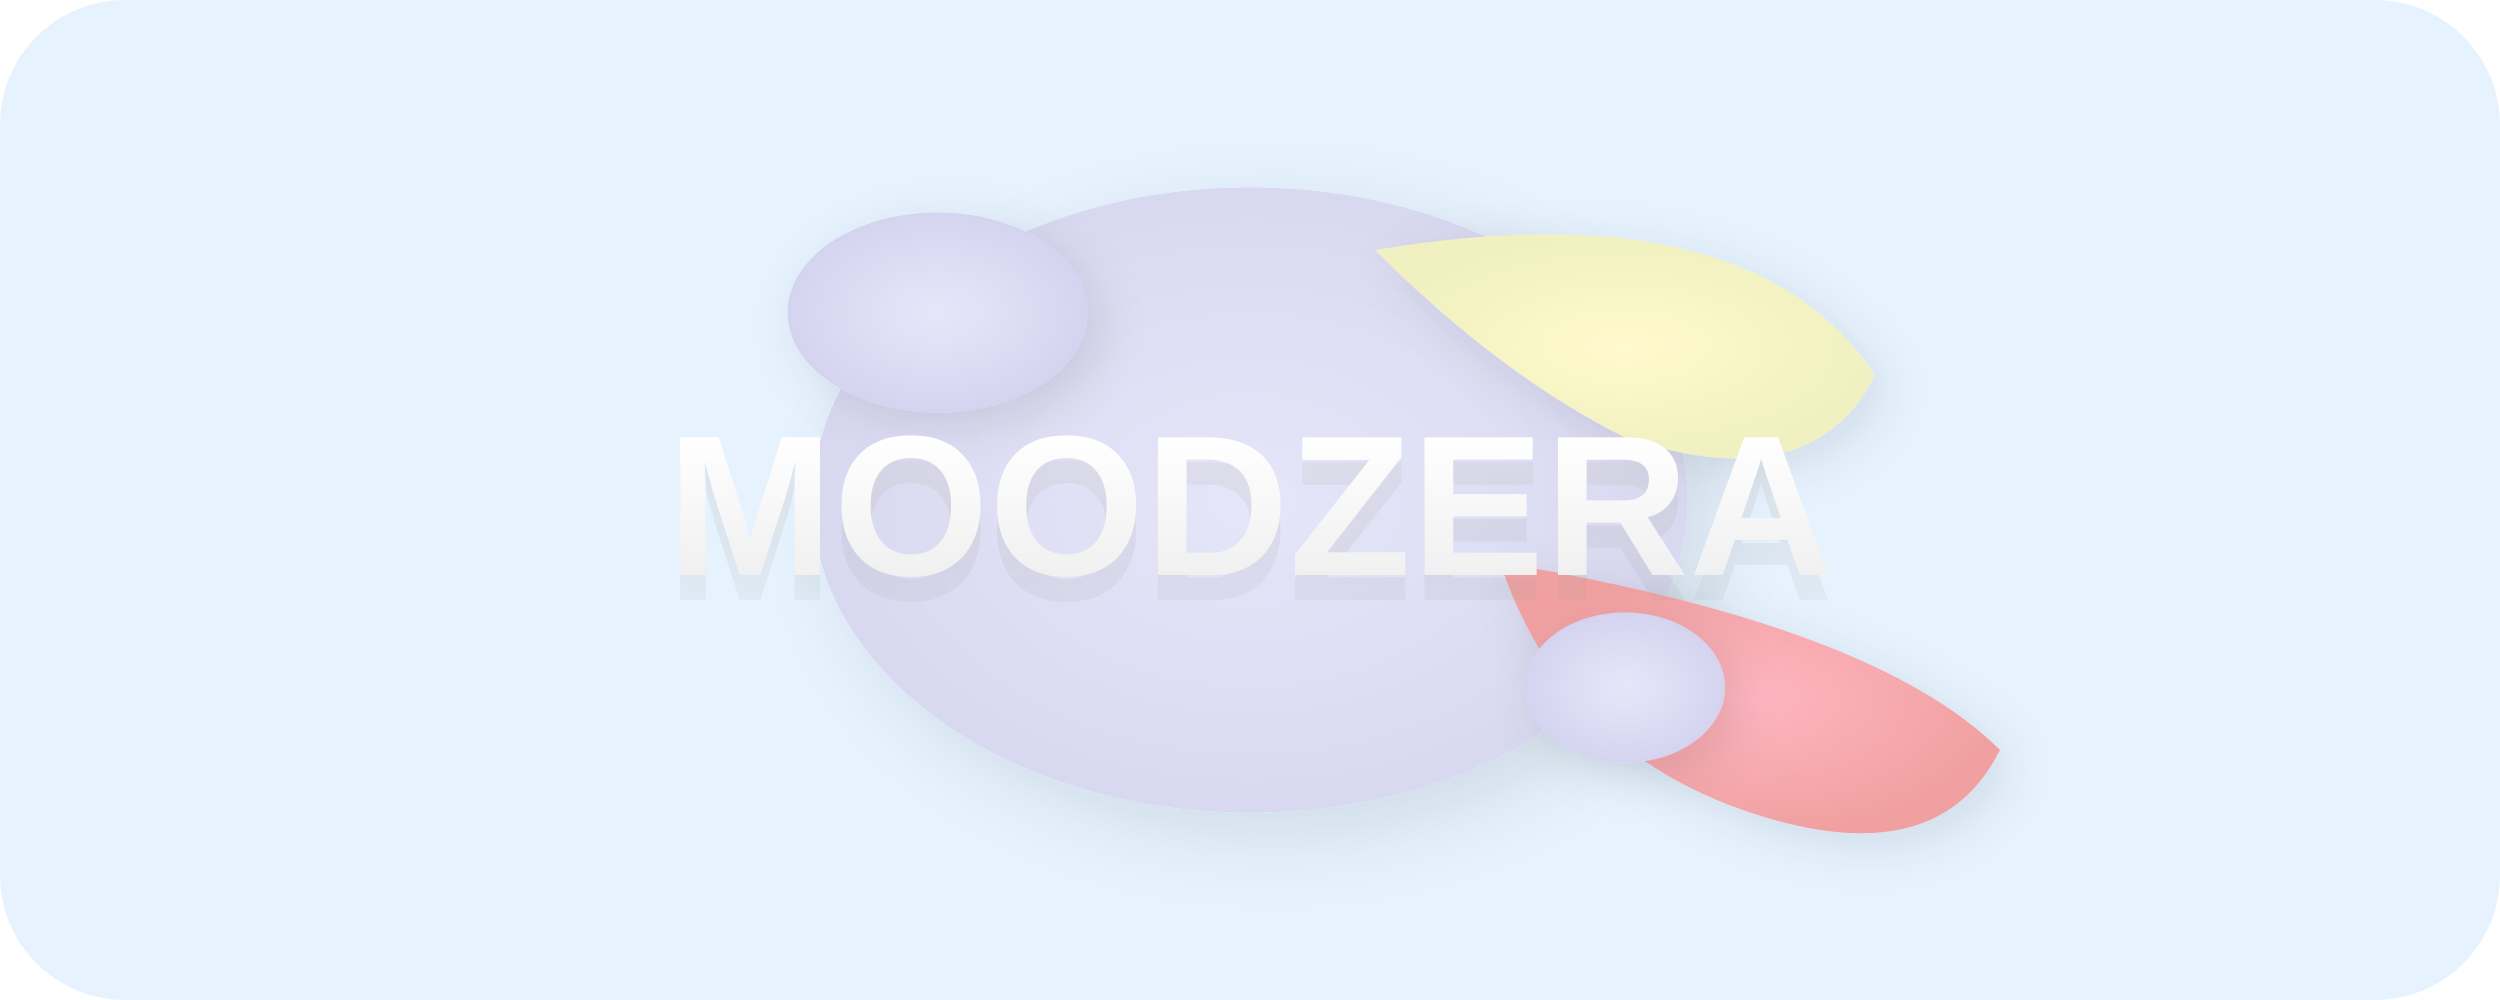
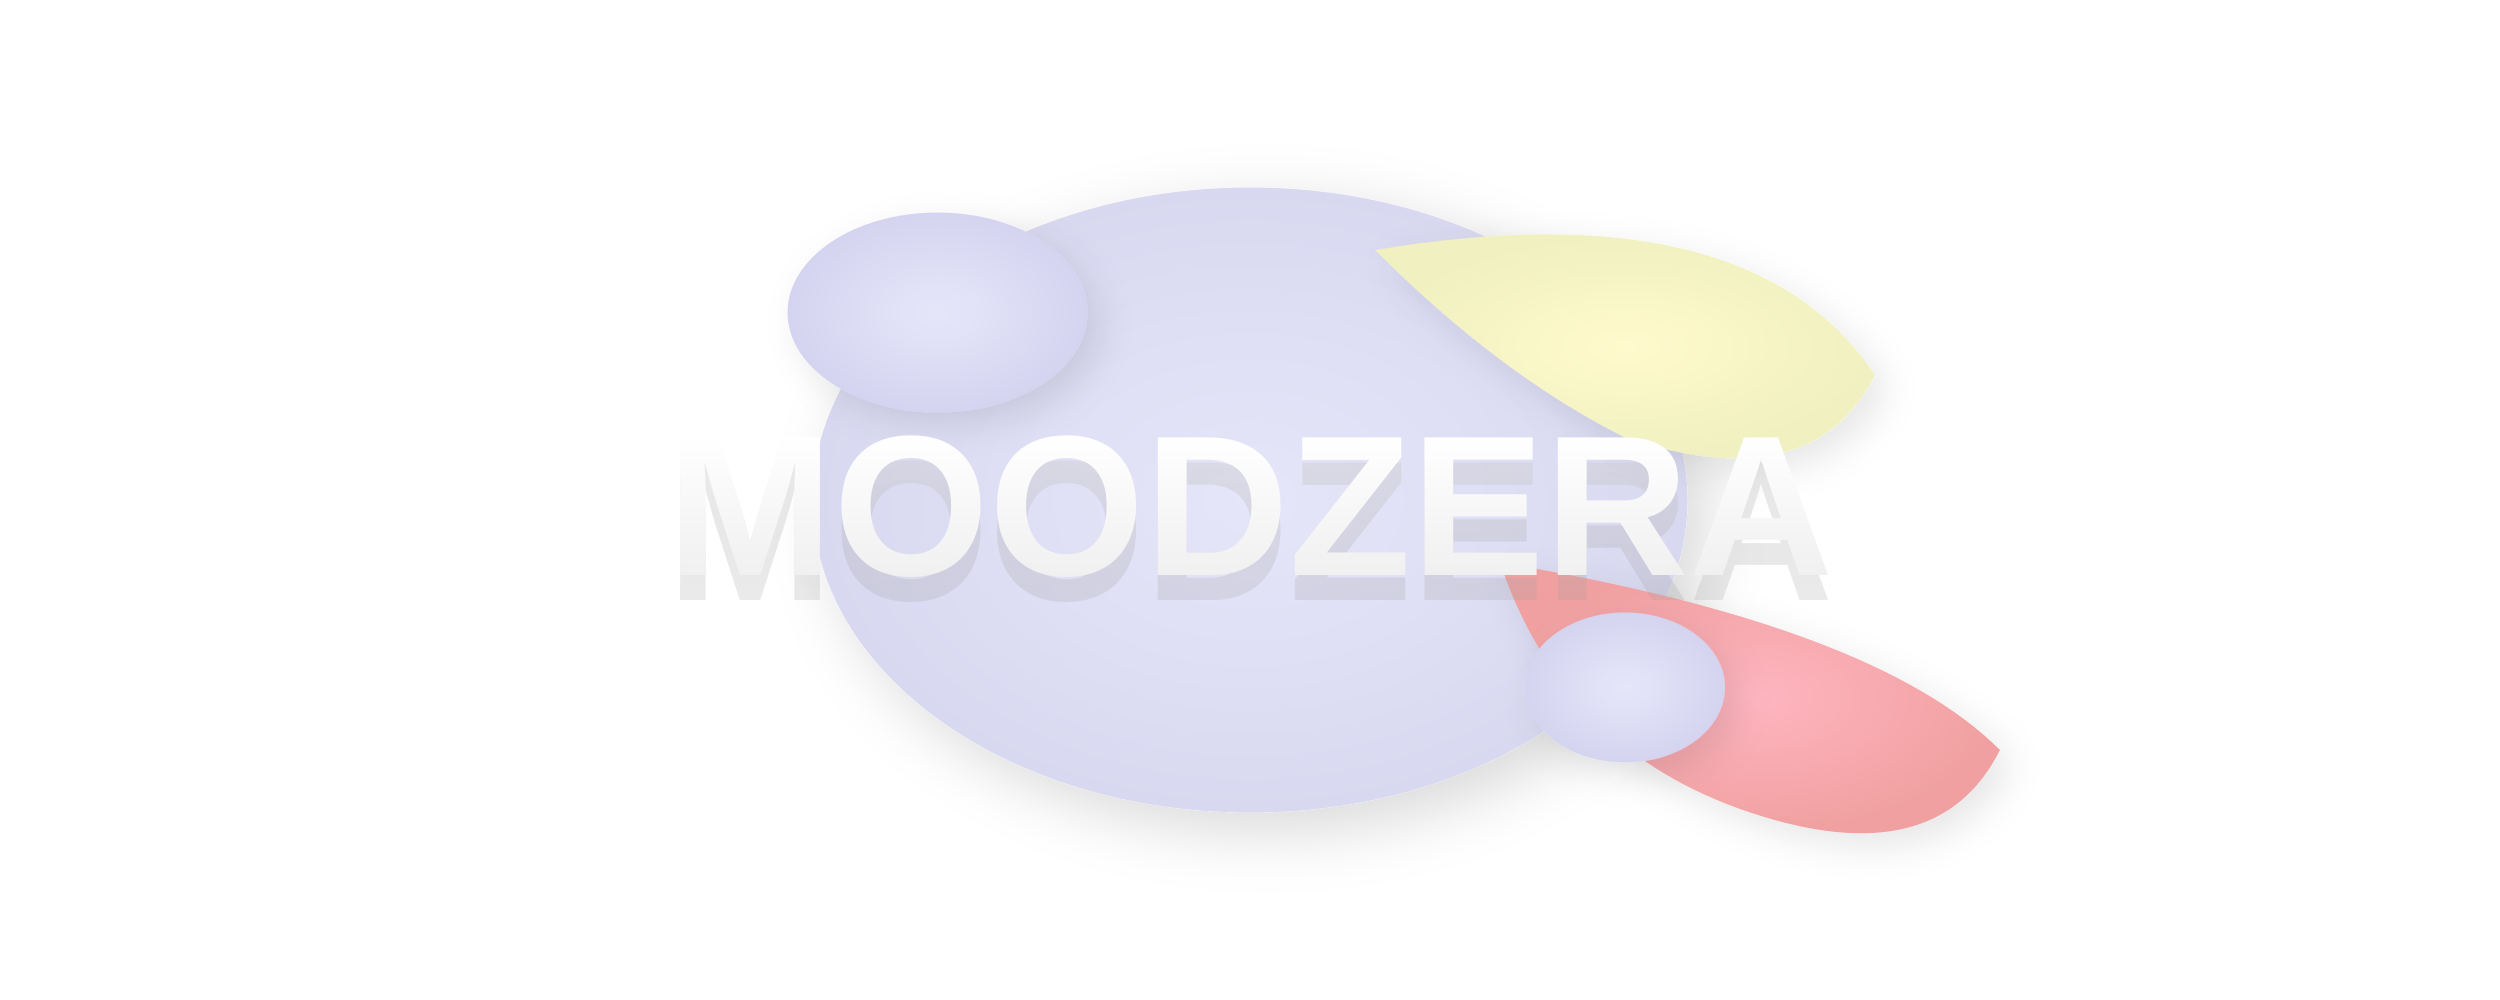
- <svg xmlns="http://www.w3.org/2000/svg" width="200" height="80" viewBox="0 0 200 80">
+ <svg xmlns="http://www.w3.org/2000/svg" width="400" height="160" viewBox="0 0 400 160">
  <defs>
    <linearGradient id="textGradient" x1="0%" y1="0%" x2="0%" y2="100%">
      <stop offset="0%" style="stop-color:#ffffff;stop-opacity:1" />
      <stop offset="100%" style="stop-color:#f0f0f0;stop-opacity:1" />
    </linearGradient>
    <linearGradient id="shadowGradient" x1="0%" y1="0%" x2="0%" y2="100%">
-       <stop offset="0%" style="stop-color:#cccccc;stop-opacity:0.3" />
-       <stop offset="100%" style="stop-color:#999999;stop-opacity:0.1" />
+       <stop offset="0%" style="stop-color:#cccccc;stop-opacity:0.4" />
+       <stop offset="100%" style="stop-color:#999999;stop-opacity:0.2" />
    </linearGradient>
    <radialGradient id="periwinkleGradient" cx="50%" cy="50%" r="50%">
      <stop offset="0%" style="stop-color:#e6e6fa;stop-opacity:1" />
      <stop offset="100%" style="stop-color:#d8d8f0;stop-opacity:1" />
    </radialGradient>
    <radialGradient id="lavenderGradient" cx="50%" cy="50%" r="50%">
      <stop offset="0%" style="stop-color:#e6e6fa;stop-opacity:1" />
      <stop offset="100%" style="stop-color:#d4d4f0;stop-opacity:1" />
    </radialGradient>
    <radialGradient id="yellowGradient" cx="50%" cy="50%" r="50%">
      <stop offset="0%" style="stop-color:#fffacd;stop-opacity:1" />
      <stop offset="100%" style="stop-color:#f0f0c0;stop-opacity:1" />
    </radialGradient>
    <radialGradient id="coralGradient" cx="50%" cy="50%" r="50%">
      <stop offset="0%" style="stop-color:#ffb6c1;stop-opacity:1" />
      <stop offset="100%" style="stop-color:#f0a0a0;stop-opacity:1" />
    </radialGradient>
  </defs>
-   <rect width="200" height="80" fill="#e6f3ff" rx="10" />
-   <ellipse cx="100" cy="40" rx="35" ry="25" fill="url(#periwinkleGradient)" filter="drop-shadow(2px 2px 3px rgba(0,0,0,0.1))" />
-   <ellipse cx="75" cy="25" rx="12" ry="8" fill="url(#lavenderGradient)" filter="drop-shadow(1px 1px 2px rgba(0,0,0,0.1))" />
-   <path d="M 110 20 Q 140 15 150 30 Q 145 40 130 35 Q 120 30 110 20" fill="url(#yellowGradient)" filter="drop-shadow(1px 1px 2px rgba(0,0,0,0.1))" />
-   <path d="M 120 45 Q 150 50 160 60 Q 155 70 140 65 Q 125 60 120 45" fill="url(#coralGradient)" filter="drop-shadow(1px 1px 2px rgba(0,0,0,0.1))" />
-   <ellipse cx="130" cy="55" rx="8" ry="6" fill="url(#lavenderGradient)" filter="drop-shadow(1px 1px 2px rgba(0,0,0,0.1))" />
-   <text x="100" y="48" text-anchor="middle" font-family="Arial, sans-serif" font-size="16" font-weight="bold" fill="url(#shadowGradient)">
+   <ellipse cx="200" cy="80" rx="70" ry="50" fill="url(#periwinkleGradient)" filter="drop-shadow(3px 3px 5px rgba(0,0,0,0.15))" />
+   <ellipse cx="150" cy="50" rx="24" ry="16" fill="url(#lavenderGradient)" filter="drop-shadow(2px 2px 3px rgba(0,0,0,0.1))" />
+   <path d="M 220 40 Q 280 30 300 60 Q 290 80 260 70 Q 240 60 220 40" fill="url(#yellowGradient)" filter="drop-shadow(2px 2px 3px rgba(0,0,0,0.1))" />
+   <path d="M 240 90 Q 300 100 320 120 Q 310 140 280 130 Q 250 120 240 90" fill="url(#coralGradient)" filter="drop-shadow(2px 2px 3px rgba(0,0,0,0.1))" />
+   <ellipse cx="260" cy="110" rx="16" ry="12" fill="url(#lavenderGradient)" filter="drop-shadow(2px 2px 3px rgba(0,0,0,0.1))" />
+   <text x="200" y="96" text-anchor="middle" font-family="Arial, sans-serif" font-size="32" font-weight="bold" fill="url(#shadowGradient)">
    MOODZERA
  </text>
-   <text x="100" y="46" text-anchor="middle" font-family="Arial, sans-serif" font-size="16" font-weight="bold" fill="url(#textGradient)">
+   <text x="200" y="92" text-anchor="middle" font-family="Arial, sans-serif" font-size="32" font-weight="bold" fill="url(#textGradient)">
    MOODZERA
  </text>
</svg>
